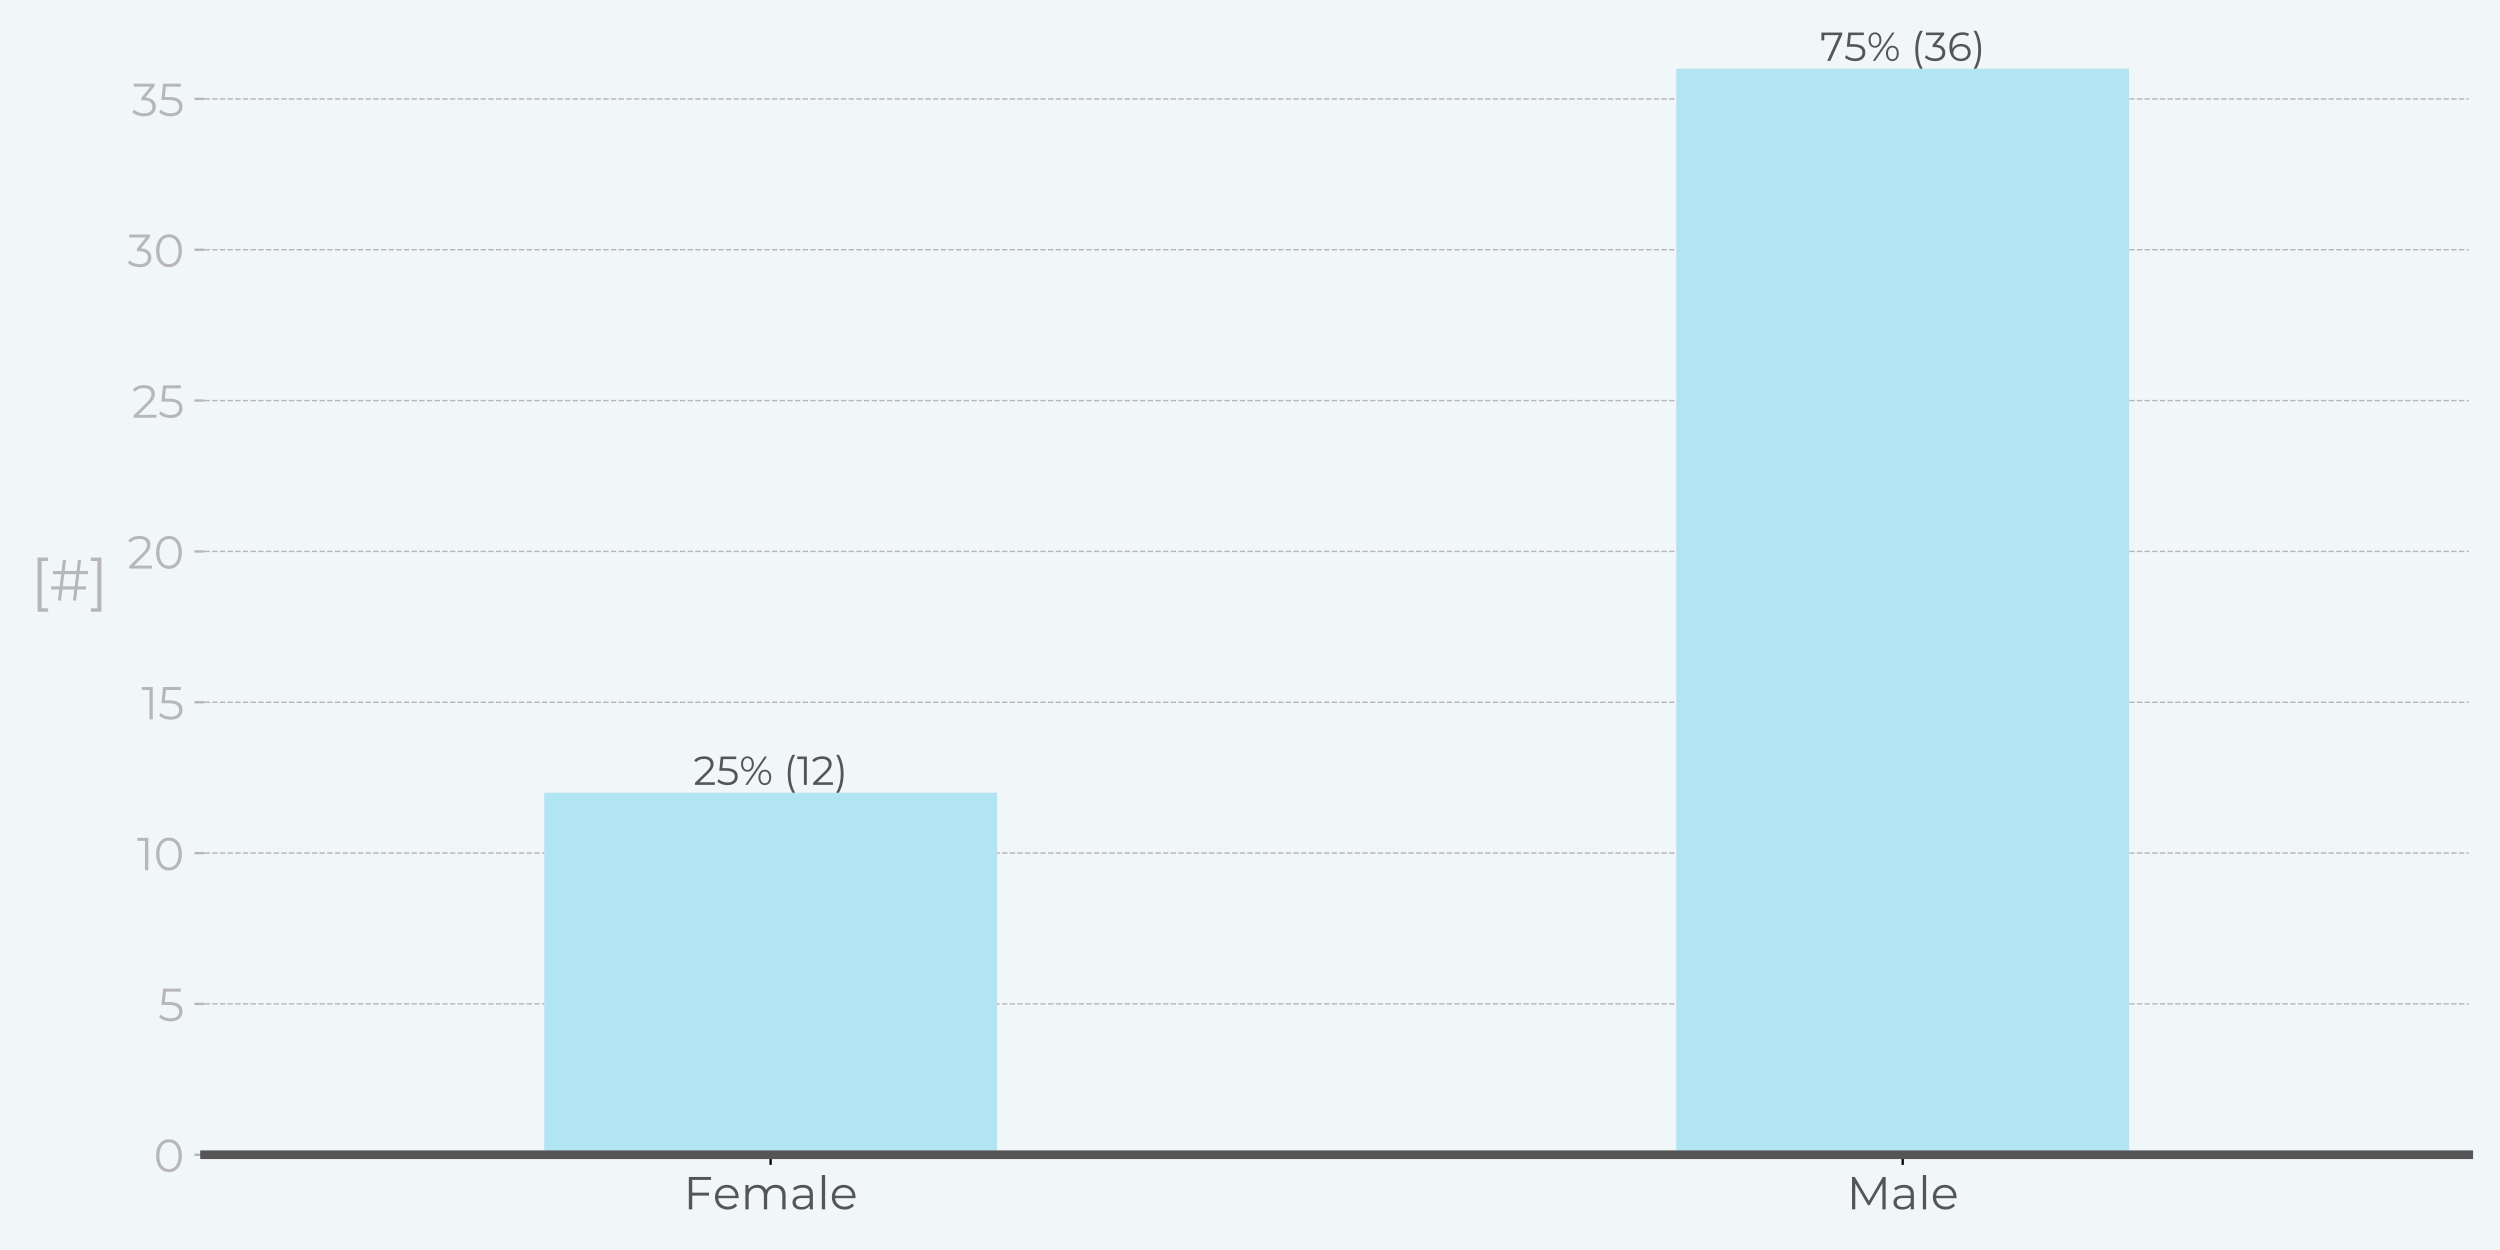
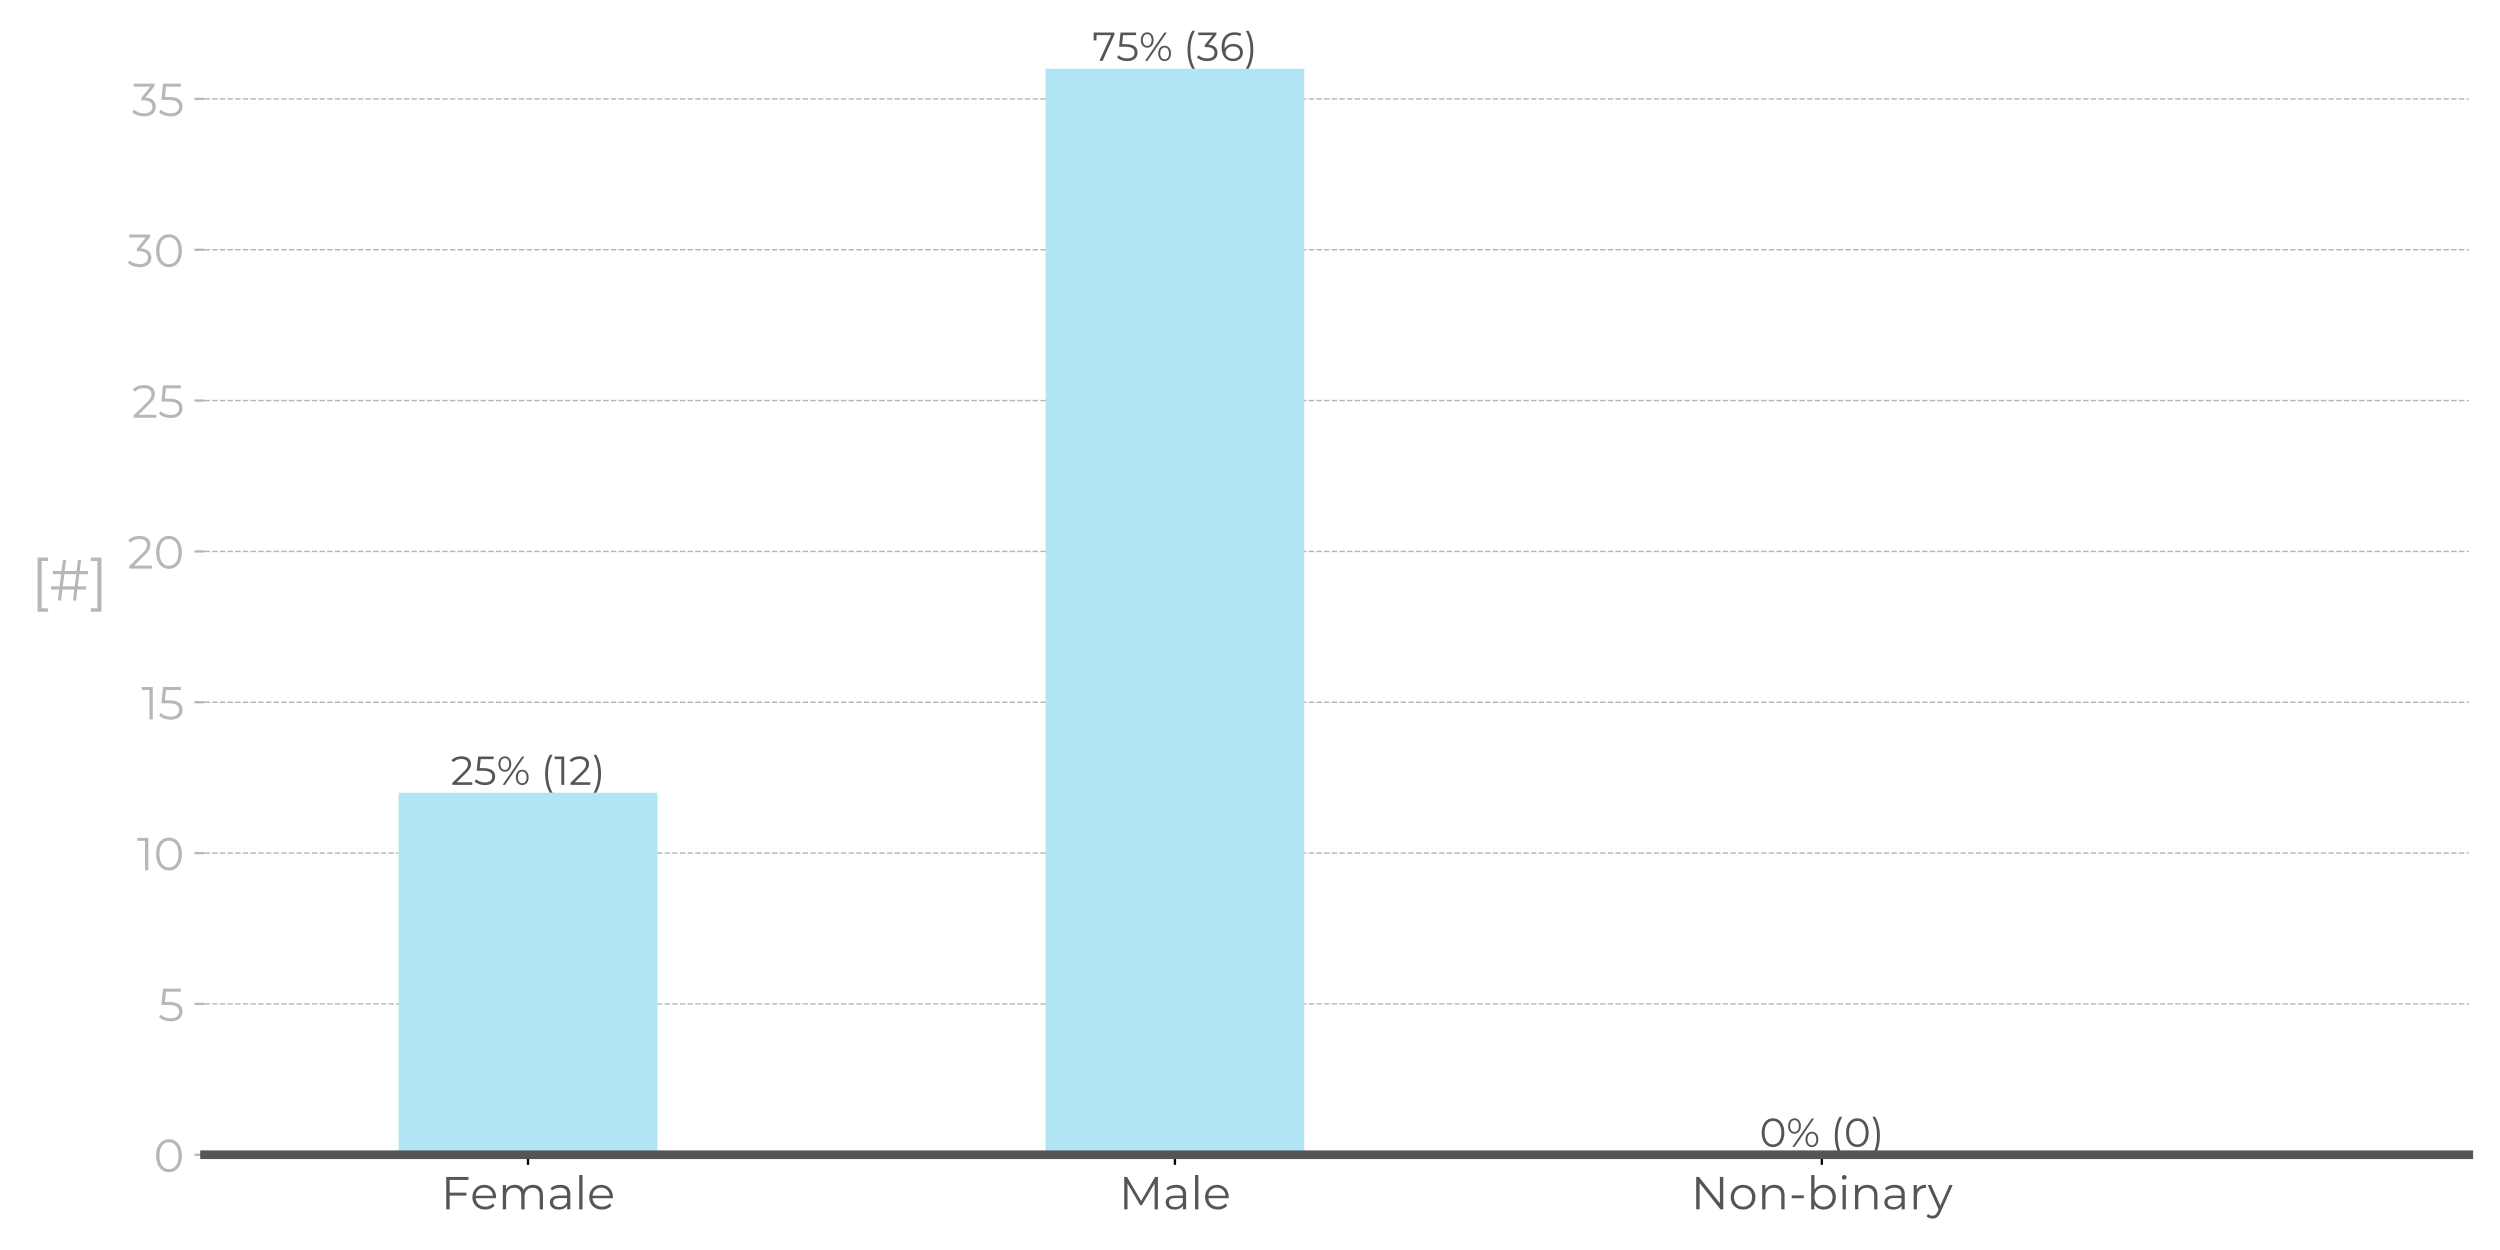
<svg xmlns="http://www.w3.org/2000/svg" xmlns:xlink="http://www.w3.org/1999/xlink" width="864pt" height="432pt" viewBox="0 0 864 432" version="1.1">
  <defs>
    <style type="text/css">*{stroke-linejoin: round; stroke-linecap: butt}</style>
  </defs>
  <g id="figure_1">
    <g id="patch_1">
-       <path d="M 0 432  L 864 432  L 864 0  L 0 0  z " style="fill: #f1f7f9" />
+       <path d="M 0 432  L 864 432  L 864 0  L 0 0  L 0 432  z " style="fill: none" />
    </g>
    <g id="axes_1">
      <g id="patch_2">
-         <path d="M 70.695 399.08  L 853.2 399.08  L 853.2 23.76  L 70.695 23.76  z " style="fill: #f1f7f9" />
+         <path d="M 70.695 399.08  L 853.2 399.08  L 853.2 23.76  L 70.695 23.76  L 70.695 399.08  z " style="fill: none" />
      </g>
      <g id="matplotlib.axis_1">
        <g id="xtick_1">
          <g id="line2d_1">
            <defs>
-               <path id="mfe6468fa4b" d="M 0 0  L 0 3.5  " style="stroke: #000000; stroke-width: 0.8" />
+               <path id="m10918912a9" d="M 0 0  L 0 3.5  " style="stroke: #000000; stroke-width: 0.8" />
            </defs>
            <g>
-               <use xlink:href="#mfe6468fa4b" x="266.321" y="399.08" style="stroke: #000000; stroke-width: 0.8" />
+               <use xlink:href="#m10918912a9" x="182.481" y="399.08" style="stroke: #000000; stroke-width: 0.8" />
            </g>
          </g>
          <g id="text_1">
-             <g style="fill: #555555" transform="translate(236.2325 417.9525)scale(0.16 -0.16)">
+             <g style="fill: #555555" transform="translate(152.3927 417.9525)scale(0.16 -0.16)">
              <defs>
                <path id="Montserrat-Regular-46" d="M 3802 4070  L 3802 4480  L 730 4480  L 730 0  L 1203 0  L 1203 1901  L 3520 1901  L 3520 2310  L 1203 2310  L 1203 4070  L 3802 4070  z " transform="scale(0.015625)" />
                <path id="Montserrat-Regular-65" d="M 3571 1683  C 3571 2694 2886 3392 1939 3392  C 992 3392 294 2682 294 1683  C 294 685 1011 -32 2061 -32  C 2592 -32 3059 160 3360 518  L 3104 813  C 2848 518 2483 371 2074 371  C 1338 371 800 838 749 1542  L 3565 1542  C 3565 1594 3571 1645 3571 1683  z M 1939 3002  C 2598 3002 3078 2541 3136 1882  L 749 1882  C 806 2541 1286 3002 1939 3002  z " transform="scale(0.015625)" />
                <path id="Montserrat-Regular-6d" d="M 4832 3392  C 4224 3392 3744 3117 3501 2682  C 3296 3155 2861 3392 2304 3392  C 1741 3392 1306 3155 1069 2752  L 1069 3366  L 634 3366  L 634 0  L 1088 0  L 1088 1766  C 1088 2534 1530 2982 2214 2982  C 2829 2982 3187 2618 3187 1907  L 3187 0  L 3642 0  L 3642 1766  C 3642 2534 4077 2982 4768 2982  C 5376 2982 5734 2618 5734 1907  L 5734 0  L 6189 0  L 6189 1952  C 6189 2918 5651 3392 4832 3392  z " transform="scale(0.015625)" />
                <path id="Montserrat-Regular-61" d="M 1811 3392  C 1280 3392 781 3226 442 2938  L 646 2598  C 922 2842 1331 2995 1766 2995  C 2394 2995 2720 2682 2720 2106  L 2720 1901  L 1651 1901  C 685 1901 352 1466 352 947  C 352 365 819 -32 1581 -32  C 2138 -32 2534 179 2739 525  L 2739 0  L 3174 0  L 3174 2086  C 3174 2957 2682 3392 1811 3392  z M 1651 326  C 1114 326 800 570 800 960  C 800 1306 1011 1562 1664 1562  L 2720 1562  L 2720 1011  C 2541 570 2163 326 1651 326  z " transform="scale(0.015625)" />
                <path id="Montserrat-Regular-6c" d="M 634 0  L 1088 0  L 1088 4749  L 634 4749  L 634 0  z " transform="scale(0.015625)" />
              </defs>
              <use xlink:href="#Montserrat-Regular-46" />
              <use xlink:href="#Montserrat-Regular-65" x="63.3" />
              <use xlink:href="#Montserrat-Regular-6d" x="123.7" />
              <use xlink:href="#Montserrat-Regular-61" x="229.8" />
              <use xlink:href="#Montserrat-Regular-6c" x="288.8" />
              <use xlink:href="#Montserrat-Regular-65" x="315.7" />
            </g>
          </g>
        </g>
        <g id="xtick_2">
          <g id="line2d_2">
            <g>
-               <use xlink:href="#mfe6468fa4b" x="657.574" y="399.08" style="stroke: #000000; stroke-width: 0.8" />
+               <use xlink:href="#m10918912a9" x="406.054" y="399.08" style="stroke: #000000; stroke-width: 0.8" />
            </g>
          </g>
          <g id="text_2">
-             <g style="fill: #555555" transform="translate(638.2287 417.9525)scale(0.16 -0.16)">
+             <g style="fill: #555555" transform="translate(386.7093 417.9525)scale(0.16 -0.16)">
              <defs>
                <path id="Montserrat-Regular-4d" d="M 4992 4480  L 3066 1158  L 1120 4480  L 730 4480  L 730 0  L 1184 0  L 1184 3565  L 2944 570  L 3168 570  L 4928 3584  L 4928 0  L 5382 0  L 5382 4480  L 4992 4480  z " transform="scale(0.015625)" />
              </defs>
              <use xlink:href="#Montserrat-Regular-4d" />
              <use xlink:href="#Montserrat-Regular-61" x="95.5" />
              <use xlink:href="#Montserrat-Regular-6c" x="154.5" />
              <use xlink:href="#Montserrat-Regular-65" x="181.4" />
            </g>
          </g>
        </g>
+         <g id="xtick_3">
+           <g id="line2d_3">
+             <g>
+               <use xlink:href="#m10918912a9" x="629.627" y="399.08" style="stroke: #000000; stroke-width: 0.8" />
+             </g>
+           </g>
+           <g id="text_3">
+             <g style="fill: #555555" transform="translate(584.3784 417.9525)scale(0.16 -0.16)">
+               <defs>
+                 <path id="Montserrat-Regular-4e" d="M 4006 4480  L 4006 845  L 1120 4480  L 730 4480  L 730 0  L 1203 0  L 1203 3635  L 4083 0  L 4474 0  L 4474 4480  L 4006 4480  z " transform="scale(0.015625)" />
+                 <path id="Montserrat-Regular-6f" d="M 2010 -32  C 2995 -32 3718 685 3718 1683  C 3718 2682 2995 3392 2010 3392  C 1024 3392 294 2682 294 1683  C 294 685 1024 -32 2010 -32  z M 2010 371  C 1293 371 755 896 755 1683  C 755 2470 1293 2995 2010 2995  C 2726 2995 3258 2470 3258 1683  C 3258 896 2726 371 2010 371  z " transform="scale(0.015625)" />
+                 <path id="Montserrat-Regular-6e" d="M 2349 3392  C 1766 3392 1312 3155 1069 2746  L 1069 3366  L 634 3366  L 634 0  L 1088 0  L 1088 1766  C 1088 2534 1542 2982 2266 2982  C 2906 2982 3277 2618 3277 1907  L 3277 0  L 3731 0  L 3731 1952  C 3731 2918 3168 3392 2349 3392  z " transform="scale(0.015625)" />
+                 <path id="Montserrat-Regular-2d" d="M 384 1536  L 2061 1536  L 2061 1933  L 384 1933  L 384 1536  z " transform="scale(0.015625)" />
+                 <path id="Montserrat-Regular-62" d="M 2368 3392  C 1830 3392 1370 3162 1088 2726  L 1088 4749  L 634 4749  L 634 0  L 1069 0  L 1069 666  C 1344 211 1811 -32 2368 -32  C 3328 -32 4045 666 4045 1683  C 4045 2701 3328 3392 2368 3392  z M 2336 371  C 1619 371 1082 896 1082 1683  C 1082 2470 1619 2995 2336 2995  C 3046 2995 3590 2470 3590 1683  C 3590 896 3046 371 2336 371  z " transform="scale(0.015625)" />
+                 <path id="Montserrat-Regular-69" d="M 864 4102  C 1056 4102 1197 4250 1197 4435  C 1197 4608 1050 4749 864 4749  C 678 4749 531 4602 531 4429  C 531 4250 678 4102 864 4102  z M 634 0  L 1088 0  L 1088 3366  L 634 3366  L 634 0  z " transform="scale(0.015625)" />
+                 <path id="Montserrat-Regular-72" d="M 1069 2707  L 1069 3366  L 634 3366  L 634 0  L 1088 0  L 1088 1715  C 1088 2509 1517 2957 2221 2957  C 2253 2957 2291 2950 2330 2950  L 2330 3392  C 1709 3392 1280 3155 1069 2707  z " transform="scale(0.015625)" />
+                 <path id="Montserrat-Regular-79" d="M 3014 3366  L 1747 506  L 480 3366  L 6 3366  L 1510 6  L 1363 -320  C 1171 -742 966 -883 666 -883  C 422 -883 218 -794 51 -627  L -160 -966  C 45 -1171 346 -1274 659 -1274  C 1139 -1274 1498 -1062 1779 -403  L 3462 3366  L 3014 3366  z " transform="scale(0.015625)" />
+               </defs>
+               <use xlink:href="#Montserrat-Regular-4e" />
+               <use xlink:href="#Montserrat-Regular-6f" x="81.3" />
+               <use xlink:href="#Montserrat-Regular-6e" x="144" />
+               <use xlink:href="#Montserrat-Regular-2d" x="211.7" />
+               <use xlink:href="#Montserrat-Regular-62" x="249.9" />
+               <use xlink:href="#Montserrat-Regular-69" x="317.7" />
+               <use xlink:href="#Montserrat-Regular-6e" x="344.6" />
+               <use xlink:href="#Montserrat-Regular-61" x="412.3" />
+               <use xlink:href="#Montserrat-Regular-72" x="471.3" />
+               <use xlink:href="#Montserrat-Regular-79" x="511.4" />
+             </g>
+           </g>
+         </g>
      </g>
      <g id="matplotlib.axis_2">
        <g id="ytick_1">
-           <g id="line2d_3">
-             <path d="M 70.695 399.08  L 853.2 399.08  " clip-path="url(#p9b03070768)" style="fill: none; stroke-dasharray: 1.85,0.8; stroke-dashoffset: 0; stroke: #b7b7b7; stroke-width: 0.5" />
-           </g>
          <g id="line2d_4">
+             <path d="M 70.695 399.08  L 853.2 399.08  " clip-path="url(#p6ff65b7239)" style="fill: none; stroke-dasharray: 1.85,0.8; stroke-dashoffset: 0; stroke: #b7b7b7; stroke-width: 0.5" />
+           </g>
+           <g id="line2d_5">
            <defs>
-               <path id="ma8565c5a79" d="M 0 0  L -3.5 0  " style="stroke: #b7b7b7; stroke-width: 0.8" />
+               <path id="mdf8815466c" d="M 0 0  L -3.5 0  " style="stroke: #b7b7b7; stroke-width: 0.8" />
            </defs>
            <g>
-               <use xlink:href="#ma8565c5a79" x="70.695" y="399.08" style="fill: #b7b7b7; stroke: #b7b7b7; stroke-width: 0.8" />
-             </g>
-           </g>
-           <g id="text_3">
+               <use xlink:href="#mdf8815466c" x="70.695" y="399.08" style="fill: #b7b7b7; stroke: #b7b7b7; stroke-width: 0.8" />
+             </g>
+           </g>
+           <g id="text_4">
            <g style="fill: #b7b7b7" transform="translate(53.1025 405.0163)scale(0.16 -0.16)">
              <defs>
                <path id="Montserrat-Regular-30" d="M 2118 -38  C 3155 -38 3910 813 3910 2240  C 3910 3667 3155 4518 2118 4518  C 1082 4518 333 3667 333 2240  C 333 813 1082 -38 2118 -38  z M 2118 384  C 1338 384 800 1043 800 2240  C 800 3437 1338 4096 2118 4096  C 2899 4096 3437 3437 3437 2240  C 3437 1043 2899 384 2118 384  z " transform="scale(0.015625)" />
              </defs>
              <use xlink:href="#Montserrat-Regular-30" />
            </g>
          </g>
        </g>
        <g id="ytick_2">
-           <g id="line2d_5">
-             <path d="M 70.695 346.952  L 853.2 346.952  " clip-path="url(#p9b03070768)" style="fill: none; stroke-dasharray: 1.85,0.8; stroke-dashoffset: 0; stroke: #b7b7b7; stroke-width: 0.5" />
-           </g>
          <g id="line2d_6">
-             <g>
-               <use xlink:href="#ma8565c5a79" x="70.695" y="346.952" style="fill: #b7b7b7; stroke: #b7b7b7; stroke-width: 0.8" />
-             </g>
-           </g>
-           <g id="text_4">
+             <path d="M 70.695 346.952  L 853.2 346.952  " clip-path="url(#p6ff65b7239)" style="fill: none; stroke-dasharray: 1.85,0.8; stroke-dashoffset: 0; stroke: #b7b7b7; stroke-width: 0.5" />
+           </g>
+           <g id="line2d_7">
+             <g>
+               <use xlink:href="#mdf8815466c" x="70.695" y="346.952" style="fill: #b7b7b7; stroke: #b7b7b7; stroke-width: 0.8" />
+             </g>
+           </g>
+           <g id="text_5">
            <g style="fill: #b7b7b7" transform="translate(54.64 352.8885)scale(0.16 -0.16)">
              <defs>
                <path id="Montserrat-Regular-35" d="M 1510 2643  L 934 2643  L 1088 4070  L 3136 4070  L 3136 4480  L 685 4480  L 454 2234  L 1408 2234  C 2547 2234 2906 1875 2906 1299  C 2906 755 2502 384 1741 384  C 1165 384 653 602 365 902  L 141 538  C 486 186 1101 -38 1747 -38  C 2842 -38 3373 557 3373 1318  C 3373 2112 2861 2643 1510 2643  z " transform="scale(0.015625)" />
              </defs>
              <use xlink:href="#Montserrat-Regular-35" />
            </g>
          </g>
        </g>
        <g id="ytick_3">
-           <g id="line2d_7">
-             <path d="M 70.695 294.824  L 853.2 294.824  " clip-path="url(#p9b03070768)" style="fill: none; stroke-dasharray: 1.85,0.8; stroke-dashoffset: 0; stroke: #b7b7b7; stroke-width: 0.5" />
-           </g>
          <g id="line2d_8">
-             <g>
-               <use xlink:href="#ma8565c5a79" x="70.695" y="294.824" style="fill: #b7b7b7; stroke: #b7b7b7; stroke-width: 0.8" />
-             </g>
-           </g>
-           <g id="text_5">
+             <path d="M 70.695 294.824  L 853.2 294.824  " clip-path="url(#p6ff65b7239)" style="fill: none; stroke-dasharray: 1.85,0.8; stroke-dashoffset: 0; stroke: #b7b7b7; stroke-width: 0.5" />
+           </g>
+           <g id="line2d_9">
+             <g>
+               <use xlink:href="#mdf8815466c" x="70.695" y="294.824" style="fill: #b7b7b7; stroke: #b7b7b7; stroke-width: 0.8" />
+             </g>
+           </g>
+           <g id="text_6">
            <g style="fill: #b7b7b7" transform="translate(47.3275 300.7607)scale(0.16 -0.16)">
              <defs>
                <path id="Montserrat-Regular-31" d="M 58 4480  L 58 4070  L 1114 4070  L 1114 0  L 1574 0  L 1574 4480  L 58 4480  z " transform="scale(0.015625)" />
              </defs>
              <use xlink:href="#Montserrat-Regular-31" />
              <use xlink:href="#Montserrat-Regular-30" x="36.1" />
            </g>
          </g>
        </g>
        <g id="ytick_4">
-           <g id="line2d_9">
-             <path d="M 70.695 242.697  L 853.2 242.697  " clip-path="url(#p9b03070768)" style="fill: none; stroke-dasharray: 1.85,0.8; stroke-dashoffset: 0; stroke: #b7b7b7; stroke-width: 0.5" />
-           </g>
          <g id="line2d_10">
-             <g>
-               <use xlink:href="#ma8565c5a79" x="70.695" y="242.697" style="fill: #b7b7b7; stroke: #b7b7b7; stroke-width: 0.8" />
-             </g>
-           </g>
-           <g id="text_6">
+             <path d="M 70.695 242.697  L 853.2 242.697  " clip-path="url(#p6ff65b7239)" style="fill: none; stroke-dasharray: 1.85,0.8; stroke-dashoffset: 0; stroke: #b7b7b7; stroke-width: 0.5" />
+           </g>
+           <g id="line2d_11">
+             <g>
+               <use xlink:href="#mdf8815466c" x="70.695" y="242.697" style="fill: #b7b7b7; stroke: #b7b7b7; stroke-width: 0.8" />
+             </g>
+           </g>
+           <g id="text_7">
            <g style="fill: #b7b7b7" transform="translate(48.865 248.6329)scale(0.16 -0.16)">
              <use xlink:href="#Montserrat-Regular-31" />
              <use xlink:href="#Montserrat-Regular-35" x="36.1" />
            </g>
          </g>
        </g>
        <g id="ytick_5">
-           <g id="line2d_11">
-             <path d="M 70.695 190.569  L 853.2 190.569  " clip-path="url(#p9b03070768)" style="fill: none; stroke-dasharray: 1.85,0.8; stroke-dashoffset: 0; stroke: #b7b7b7; stroke-width: 0.5" />
-           </g>
          <g id="line2d_12">
-             <g>
-               <use xlink:href="#ma8565c5a79" x="70.695" y="190.569" style="fill: #b7b7b7; stroke: #b7b7b7; stroke-width: 0.8" />
-             </g>
-           </g>
-           <g id="text_7">
+             <path d="M 70.695 190.569  L 853.2 190.569  " clip-path="url(#p6ff65b7239)" style="fill: none; stroke-dasharray: 1.85,0.8; stroke-dashoffset: 0; stroke: #b7b7b7; stroke-width: 0.5" />
+           </g>
+           <g id="line2d_13">
+             <g>
+               <use xlink:href="#mdf8815466c" x="70.695" y="190.569" style="fill: #b7b7b7; stroke: #b7b7b7; stroke-width: 0.8" />
+             </g>
+           </g>
+           <g id="text_8">
            <g style="fill: #b7b7b7" transform="translate(44.015 196.5051)scale(0.16 -0.16)">
              <defs>
                <path id="Montserrat-Regular-32" d="M 928 410  L 2451 1907  C 3053 2496 3187 2880 3187 3309  C 3187 4058 2611 4518 1702 4518  C 1018 4518 461 4288 115 3878  L 442 3597  C 736 3936 1139 4096 1664 4096  C 2349 4096 2714 3776 2714 3258  C 2714 2950 2618 2650 2112 2150  L 250 326  L 250 0  L 3392 0  L 3392 410  L 928 410  z " transform="scale(0.015625)" />
              </defs>
              <use xlink:href="#Montserrat-Regular-32" />
              <use xlink:href="#Montserrat-Regular-30" x="56.8" />
            </g>
          </g>
        </g>
        <g id="ytick_6">
-           <g id="line2d_13">
-             <path d="M 70.695 138.441  L 853.2 138.441  " clip-path="url(#p9b03070768)" style="fill: none; stroke-dasharray: 1.85,0.8; stroke-dashoffset: 0; stroke: #b7b7b7; stroke-width: 0.5" />
-           </g>
          <g id="line2d_14">
-             <g>
-               <use xlink:href="#ma8565c5a79" x="70.695" y="138.441" style="fill: #b7b7b7; stroke: #b7b7b7; stroke-width: 0.8" />
-             </g>
-           </g>
-           <g id="text_8">
+             <path d="M 70.695 138.441  L 853.2 138.441  " clip-path="url(#p6ff65b7239)" style="fill: none; stroke-dasharray: 1.85,0.8; stroke-dashoffset: 0; stroke: #b7b7b7; stroke-width: 0.5" />
+           </g>
+           <g id="line2d_15">
+             <g>
+               <use xlink:href="#mdf8815466c" x="70.695" y="138.441" style="fill: #b7b7b7; stroke: #b7b7b7; stroke-width: 0.8" />
+             </g>
+           </g>
+           <g id="text_9">
            <g style="fill: #b7b7b7" transform="translate(45.5525 144.3774)scale(0.16 -0.16)">
              <use xlink:href="#Montserrat-Regular-32" />
              <use xlink:href="#Montserrat-Regular-35" x="56.8" />
            </g>
          </g>
        </g>
        <g id="ytick_7">
-           <g id="line2d_15">
-             <path d="M 70.695 86.313  L 853.2 86.313  " clip-path="url(#p9b03070768)" style="fill: none; stroke-dasharray: 1.85,0.8; stroke-dashoffset: 0; stroke: #b7b7b7; stroke-width: 0.5" />
-           </g>
          <g id="line2d_16">
-             <g>
-               <use xlink:href="#ma8565c5a79" x="70.695" y="86.313" style="fill: #b7b7b7; stroke: #b7b7b7; stroke-width: 0.8" />
-             </g>
-           </g>
-           <g id="text_9">
+             <path d="M 70.695 86.313  L 853.2 86.313  " clip-path="url(#p6ff65b7239)" style="fill: none; stroke-dasharray: 1.85,0.8; stroke-dashoffset: 0; stroke: #b7b7b7; stroke-width: 0.5" />
+           </g>
+           <g id="line2d_17">
+             <g>
+               <use xlink:href="#mdf8815466c" x="70.695" y="86.313" style="fill: #b7b7b7; stroke: #b7b7b7; stroke-width: 0.8" />
+             </g>
+           </g>
+           <g id="text_10">
            <g style="fill: #b7b7b7" transform="translate(44.0775 92.24958)scale(0.16 -0.16)">
              <defs>
                <path id="Montserrat-Regular-33" d="M 1856 2560  L 3123 4154  L 3123 4480  L 243 4480  L 243 4070  L 2534 4070  L 1293 2515  L 1293 2176  L 1613 2176  C 2445 2176 2822 1824 2822 1286  C 2822 730 2413 384 1670 384  C 1088 384 570 602 282 902  L 58 538  C 403 186 1024 -38 1670 -38  C 2752 -38 3296 538 3296 1286  C 3296 2003 2816 2509 1856 2560  z " transform="scale(0.015625)" />
              </defs>
              <use xlink:href="#Montserrat-Regular-33" />
              <use xlink:href="#Montserrat-Regular-30" x="56.4" />
            </g>
          </g>
        </g>
        <g id="ytick_8">
-           <g id="line2d_17">
-             <path d="M 70.695 34.186  L 853.2 34.186  " clip-path="url(#p9b03070768)" style="fill: none; stroke-dasharray: 1.85,0.8; stroke-dashoffset: 0; stroke: #b7b7b7; stroke-width: 0.5" />
-           </g>
          <g id="line2d_18">
-             <g>
-               <use xlink:href="#ma8565c5a79" x="70.695" y="34.186" style="fill: #b7b7b7; stroke: #b7b7b7; stroke-width: 0.8" />
-             </g>
-           </g>
-           <g id="text_10">
+             <path d="M 70.695 34.186  L 853.2 34.186  " clip-path="url(#p6ff65b7239)" style="fill: none; stroke-dasharray: 1.85,0.8; stroke-dashoffset: 0; stroke: #b7b7b7; stroke-width: 0.5" />
+           </g>
+           <g id="line2d_19">
+             <g>
+               <use xlink:href="#mdf8815466c" x="70.695" y="34.186" style="fill: #b7b7b7; stroke: #b7b7b7; stroke-width: 0.8" />
+             </g>
+           </g>
+           <g id="text_11">
            <g style="fill: #b7b7b7" transform="translate(45.615 40.12181)scale(0.16 -0.16)">
              <use xlink:href="#Montserrat-Regular-33" />
              <use xlink:href="#Montserrat-Regular-35" x="56.4" />
            </g>
          </g>
        </g>
-         <g id="text_11">
+         <g id="text_12">
          <g style="fill: #b7b7b7" transform="translate(10.69625 207.5387)scale(0.2 -0.2)">
            <defs>
              <path id="Montserrat-Regular-5b" d="M 730 -1242  L 1901 -1242  L 1901 -864  L 1184 -864  L 1184 4371  L 1901 4371  L 1901 4749  L 730 4749  L 730 -1242  z " transform="scale(0.015625)" />
              <path id="Montserrat-Regular-23" d="M 4262 2912  L 4262 3264  L 3360 3264  L 3507 4480  L 3162 4480  L 3014 3264  L 1696 3264  L 1850 4480  L 1498 4480  L 1350 3264  L 390 3264  L 390 2912  L 1306 2912  L 1139 1568  L 186 1568  L 186 1216  L 1094 1216  L 947 0  L 1293 0  L 1446 1216  L 2758 1216  L 2611 0  L 2957 0  L 3104 1216  L 4058 1216  L 4058 1568  L 3149 1568  L 3315 2912  L 4262 2912  z M 2803 1568  L 1485 1568  L 1658 2912  L 2970 2912  L 2803 1568  z " transform="scale(0.015625)" />
              <path id="Montserrat-Regular-5d" d="M 1306 -1242  L 1306 4749  L 134 4749  L 134 4371  L 851 4371  L 851 -864  L 134 -864  L 134 -1242  L 1306 -1242  z " transform="scale(0.015625)" />
            </defs>
            <use xlink:href="#Montserrat-Regular-5b" />
            <use xlink:href="#Montserrat-Regular-23" x="31.8" />
            <use xlink:href="#Montserrat-Regular-5d" x="101.4" />
          </g>
        </g>
      </g>
      <g id="patch_3">
-         <path d="M 188.071 399.08  L 344.572 399.08  L 344.572 273.973  L 188.071 273.973  z " clip-path="url(#p9b03070768)" style="fill: #b1e5f4" />
+         <path d="M 137.767 399.08  L 227.196 399.08  L 227.196 273.973  L 137.767 273.973  z " clip-path="url(#p6ff65b7239)" style="fill: #b1e5f4" />
      </g>
      <g id="patch_4">
-         <path d="M 579.323 399.08  L 735.824 399.08  L 735.824 23.76  L 579.323 23.76  z " clip-path="url(#p9b03070768)" style="fill: #b1e5f4" />
-       </g>
-       <g id="text_12">
-         <g style="fill: #555555" transform="translate(239.637 271.2565)scale(0.14 -0.14)">
+         <path d="M 361.34 399.08  L 450.769 399.08  L 450.769 23.76  L 361.34 23.76  z " clip-path="url(#p6ff65b7239)" style="fill: #b1e5f4" />
+       </g>
+       <g id="patch_5">
+         <path d="M 584.913 399.08  L 674.342 399.08  L 674.342 399.08  L 584.913 399.08  z " clip-path="url(#p6ff65b7239)" style="fill: #b1e5f4" />
+       </g>
+       <g id="text_13">
+         <g style="fill: #555555" transform="translate(155.7972 271.2565)scale(0.14 -0.14)">
          <defs>
            <path id="Montserrat-Regular-25" d="M 1280 2080  C 1875 2080 2291 2560 2291 3296  C 2291 4032 1875 4512 1280 4512  C 678 4512 269 4026 269 3296  C 269 2566 678 2080 1280 2080  z M 934 0  L 1312 0  L 4371 4480  L 3994 4480  L 934 0  z M 1280 2368  C 858 2368 589 2720 589 3296  C 589 3872 858 4224 1280 4224  C 1696 4224 1971 3878 1971 3296  C 1971 2714 1696 2368 1280 2368  z M 4026 -32  C 4627 -32 5037 454 5037 1184  C 5037 1914 4627 2400 4026 2400  C 3430 2400 3014 1914 3014 1184  C 3014 454 3430 -32 4026 -32  z M 4026 256  C 3610 256 3334 602 3334 1184  C 3334 1766 3610 2112 4026 2112  C 4448 2112 4717 1760 4717 1184  C 4717 608 4448 256 4026 256  z " transform="scale(0.015625)" />
            <path id="Montserrat-Regular-20" transform="scale(0.015625)" />
            <path id="Montserrat-Regular-28" d="M 1408 -1242  L 1843 -1242  C 1338 -365 1114 614 1114 1754  C 1114 2893 1338 3872 1843 4749  L 1408 4749  C 934 3987 666 2931 666 1754  C 666 576 934 -467 1408 -1242  z " transform="scale(0.015625)" />
            <path id="Montserrat-Regular-29" d="M 691 -1242  C 1171 -467 1440 576 1440 1754  C 1440 2931 1171 3987 691 4749  L 256 4749  C 768 3872 992 2893 992 1754  C 992 614 768 -365 256 -1242  L 691 -1242  z " transform="scale(0.015625)" />
          </defs>
          <use xlink:href="#Montserrat-Regular-32" />
          <use xlink:href="#Montserrat-Regular-35" x="56.8" />
          <use xlink:href="#Montserrat-Regular-25" x="113.4" />
          <use xlink:href="#Montserrat-Regular-20" x="196.3" />
          <use xlink:href="#Montserrat-Regular-28" x="222.5" />
          <use xlink:href="#Montserrat-Regular-31" x="255.4" />
          <use xlink:href="#Montserrat-Regular-32" x="291.5" />
          <use xlink:href="#Montserrat-Regular-29" x="348.3" />
        </g>
      </g>
-       <g id="text_13">
-         <g style="fill: #555555" transform="translate(629.0323 21.04312)scale(0.14 -0.14)">
+       <g id="text_14">
+         <g style="fill: #555555" transform="translate(377.5129 21.04312)scale(0.14 -0.14)">
          <defs>
            <path id="Montserrat-Regular-37" d="M 205 4480  L 205 3232  L 659 3232  L 659 4070  L 2963 4070  L 1120 0  L 1619 0  L 3494 4154  L 3494 4480  L 205 4480  z " transform="scale(0.015625)" />
            <path id="Montserrat-Regular-36" d="M 2189 2682  C 1568 2682 1043 2406 819 1914  C 806 2048 800 2176 800 2278  C 800 3494 1421 4115 2387 4115  C 2720 4115 3027 4058 3258 3904  L 3443 4275  C 3162 4448 2784 4518 2381 4518  C 1165 4518 333 3725 333 2202  C 333 787 979 -38 2170 -38  C 3040 -38 3699 499 3699 1338  C 3699 2157 3078 2682 2189 2682  z M 2150 352  C 1376 352 966 819 966 1312  C 966 1869 1434 2291 2118 2291  C 2810 2291 3245 1914 3245 1325  C 3245 730 2797 352 2150 352  z " transform="scale(0.015625)" />
          </defs>
          <use xlink:href="#Montserrat-Regular-37" />
          <use xlink:href="#Montserrat-Regular-35" x="58.9" />
          <use xlink:href="#Montserrat-Regular-25" x="115.5" />
          <use xlink:href="#Montserrat-Regular-20" x="198.4" />
          <use xlink:href="#Montserrat-Regular-28" x="224.6" />
          <use xlink:href="#Montserrat-Regular-33" x="257.5" />
          <use xlink:href="#Montserrat-Regular-36" x="313.9" />
          <use xlink:href="#Montserrat-Regular-29" x="374.8" />
        </g>
      </g>
-       <g id="line2d_19">
+       <g id="text_15">
+         <g style="fill: #555555" transform="translate(608.1142 396.3631)scale(0.14 -0.14)">
+           <use xlink:href="#Montserrat-Regular-30" />
+           <use xlink:href="#Montserrat-Regular-25" x="66.2" />
+           <use xlink:href="#Montserrat-Regular-20" x="149.1" />
+           <use xlink:href="#Montserrat-Regular-28" x="175.3" />
+           <use xlink:href="#Montserrat-Regular-30" x="208.2" />
+           <use xlink:href="#Montserrat-Regular-29" x="274.4" />
+         </g>
+       </g>
+       <g id="line2d_20">
        <path d="M 70.695 399.08  L 853.2 399.08  " style="fill: none; stroke: #555555; stroke-width: 3; stroke-linecap: square" />
      </g>
    </g>
  </g>
  <defs>
-     <clipPath id="p9b03070768">
+     <clipPath id="p6ff65b7239">
      <rect x="70.695" y="23.76" width="782.505" height="375.32" />
    </clipPath>
  </defs>
</svg>
